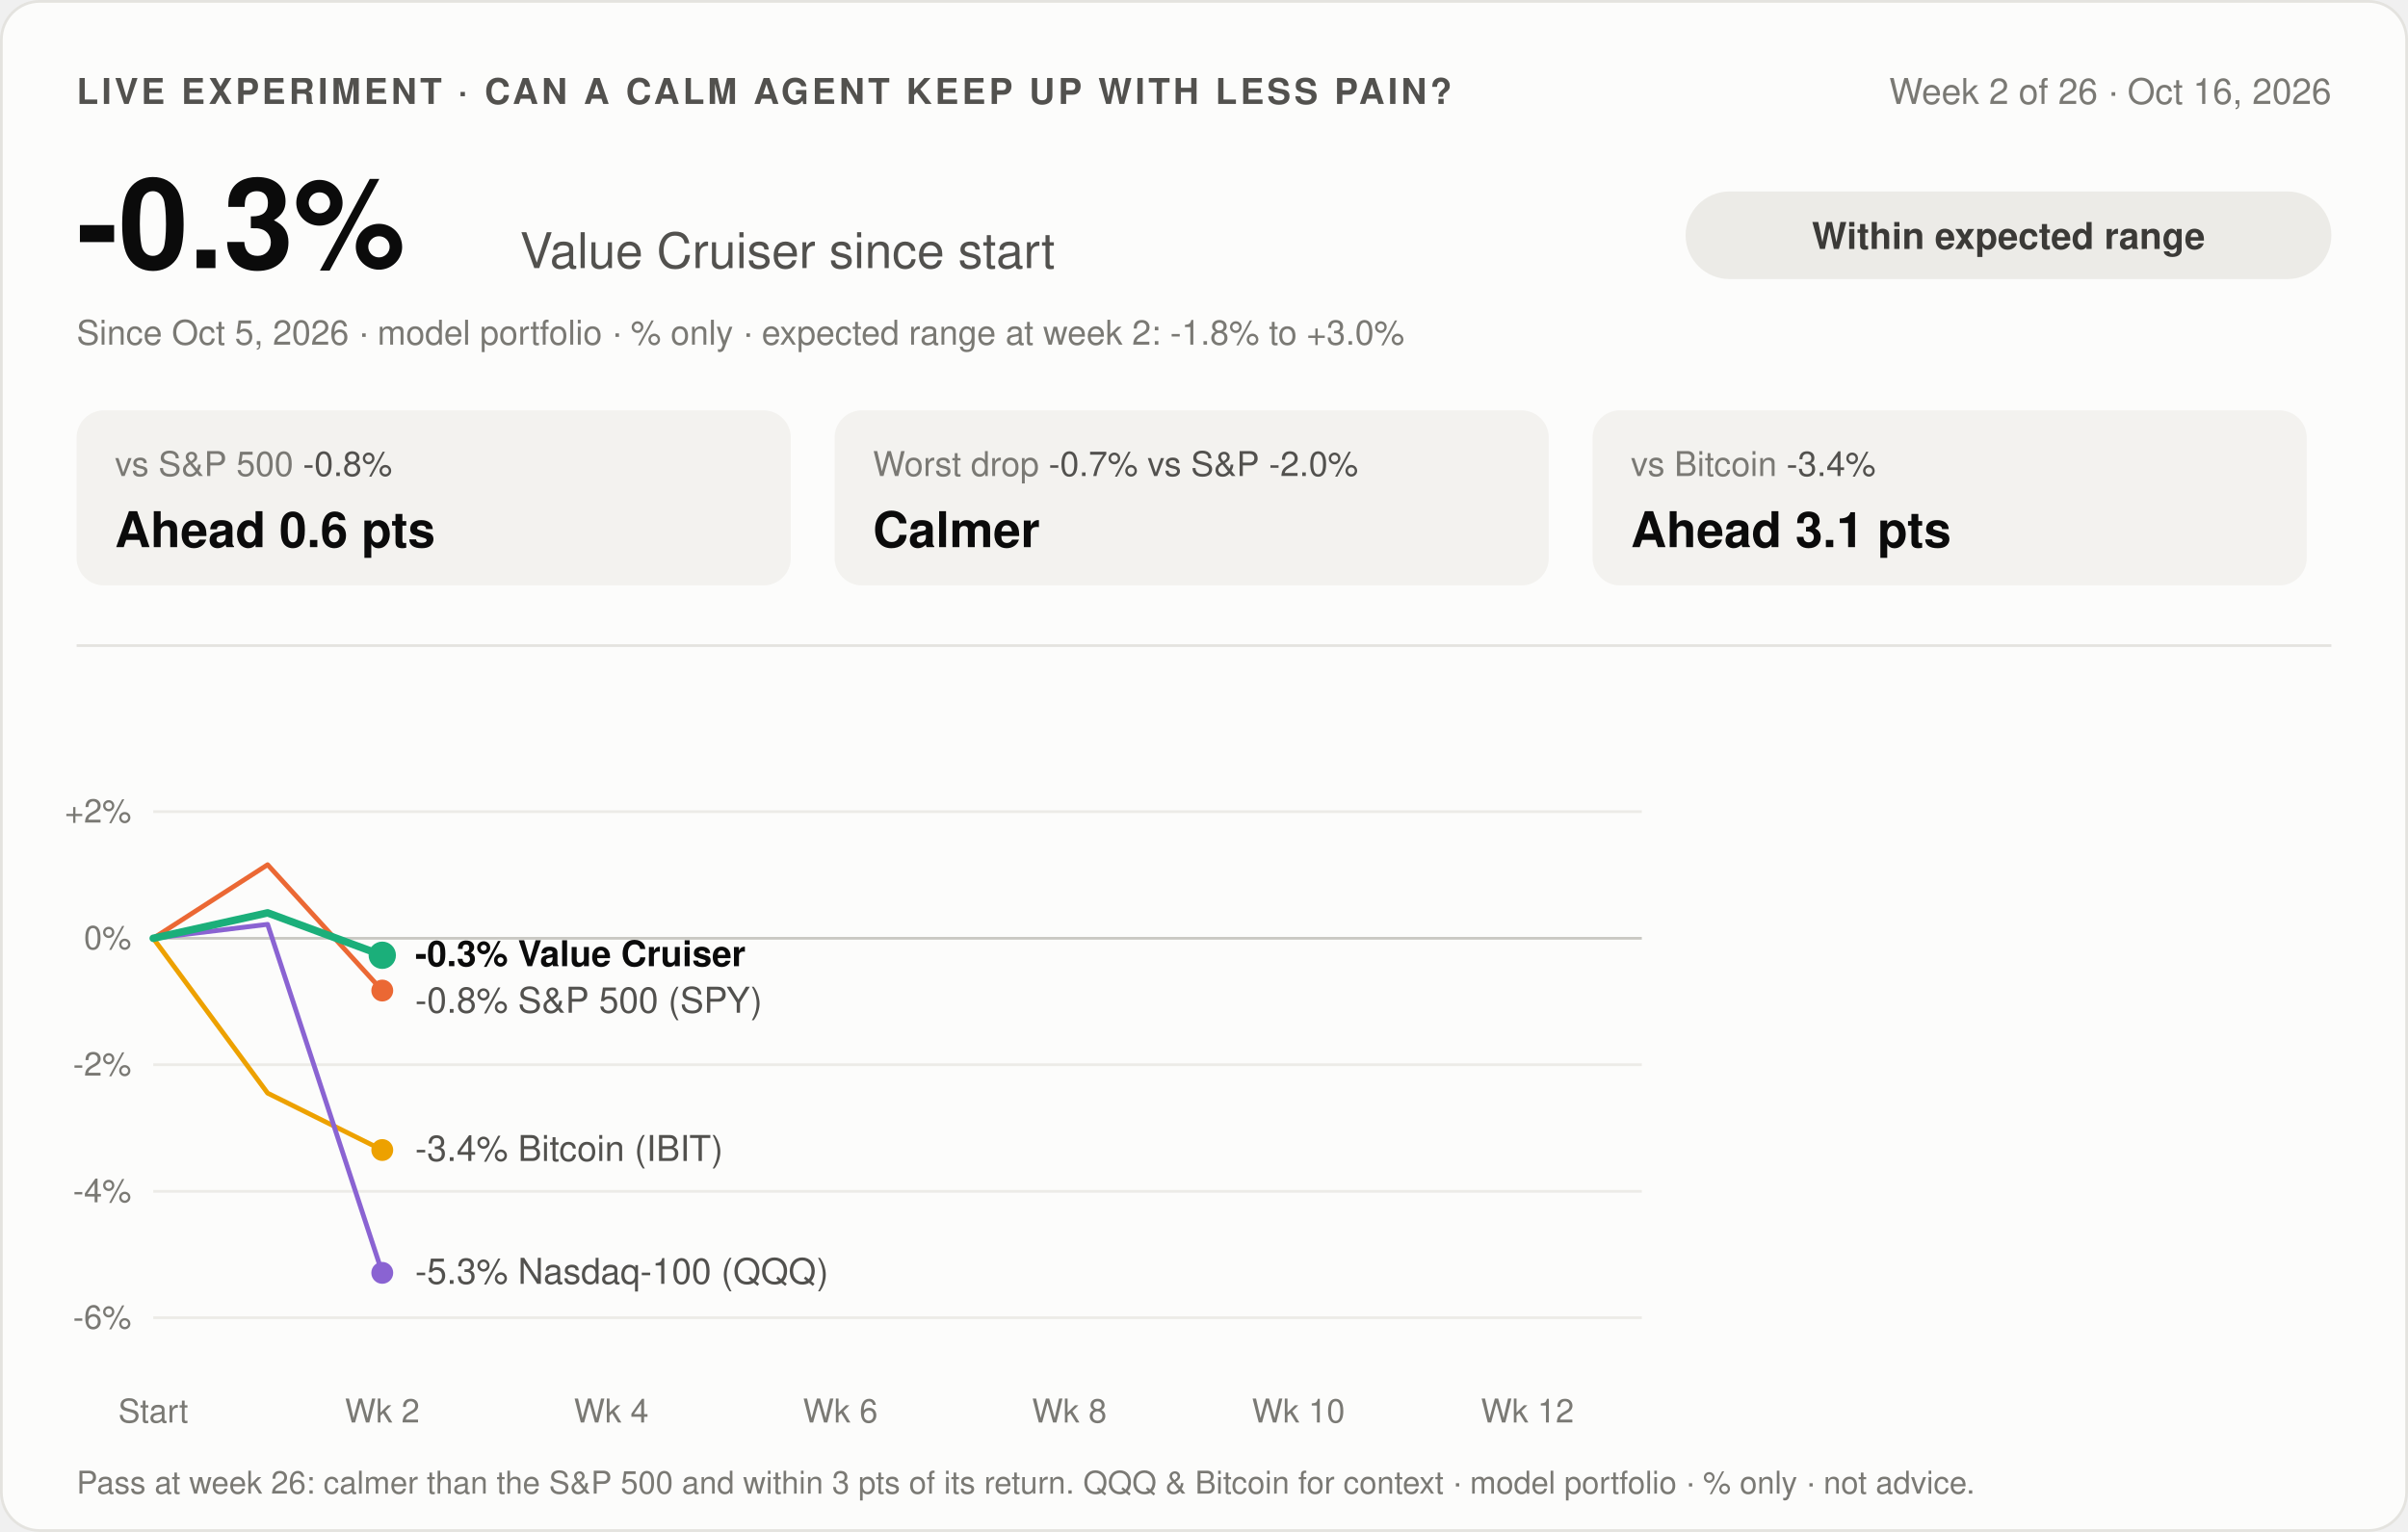
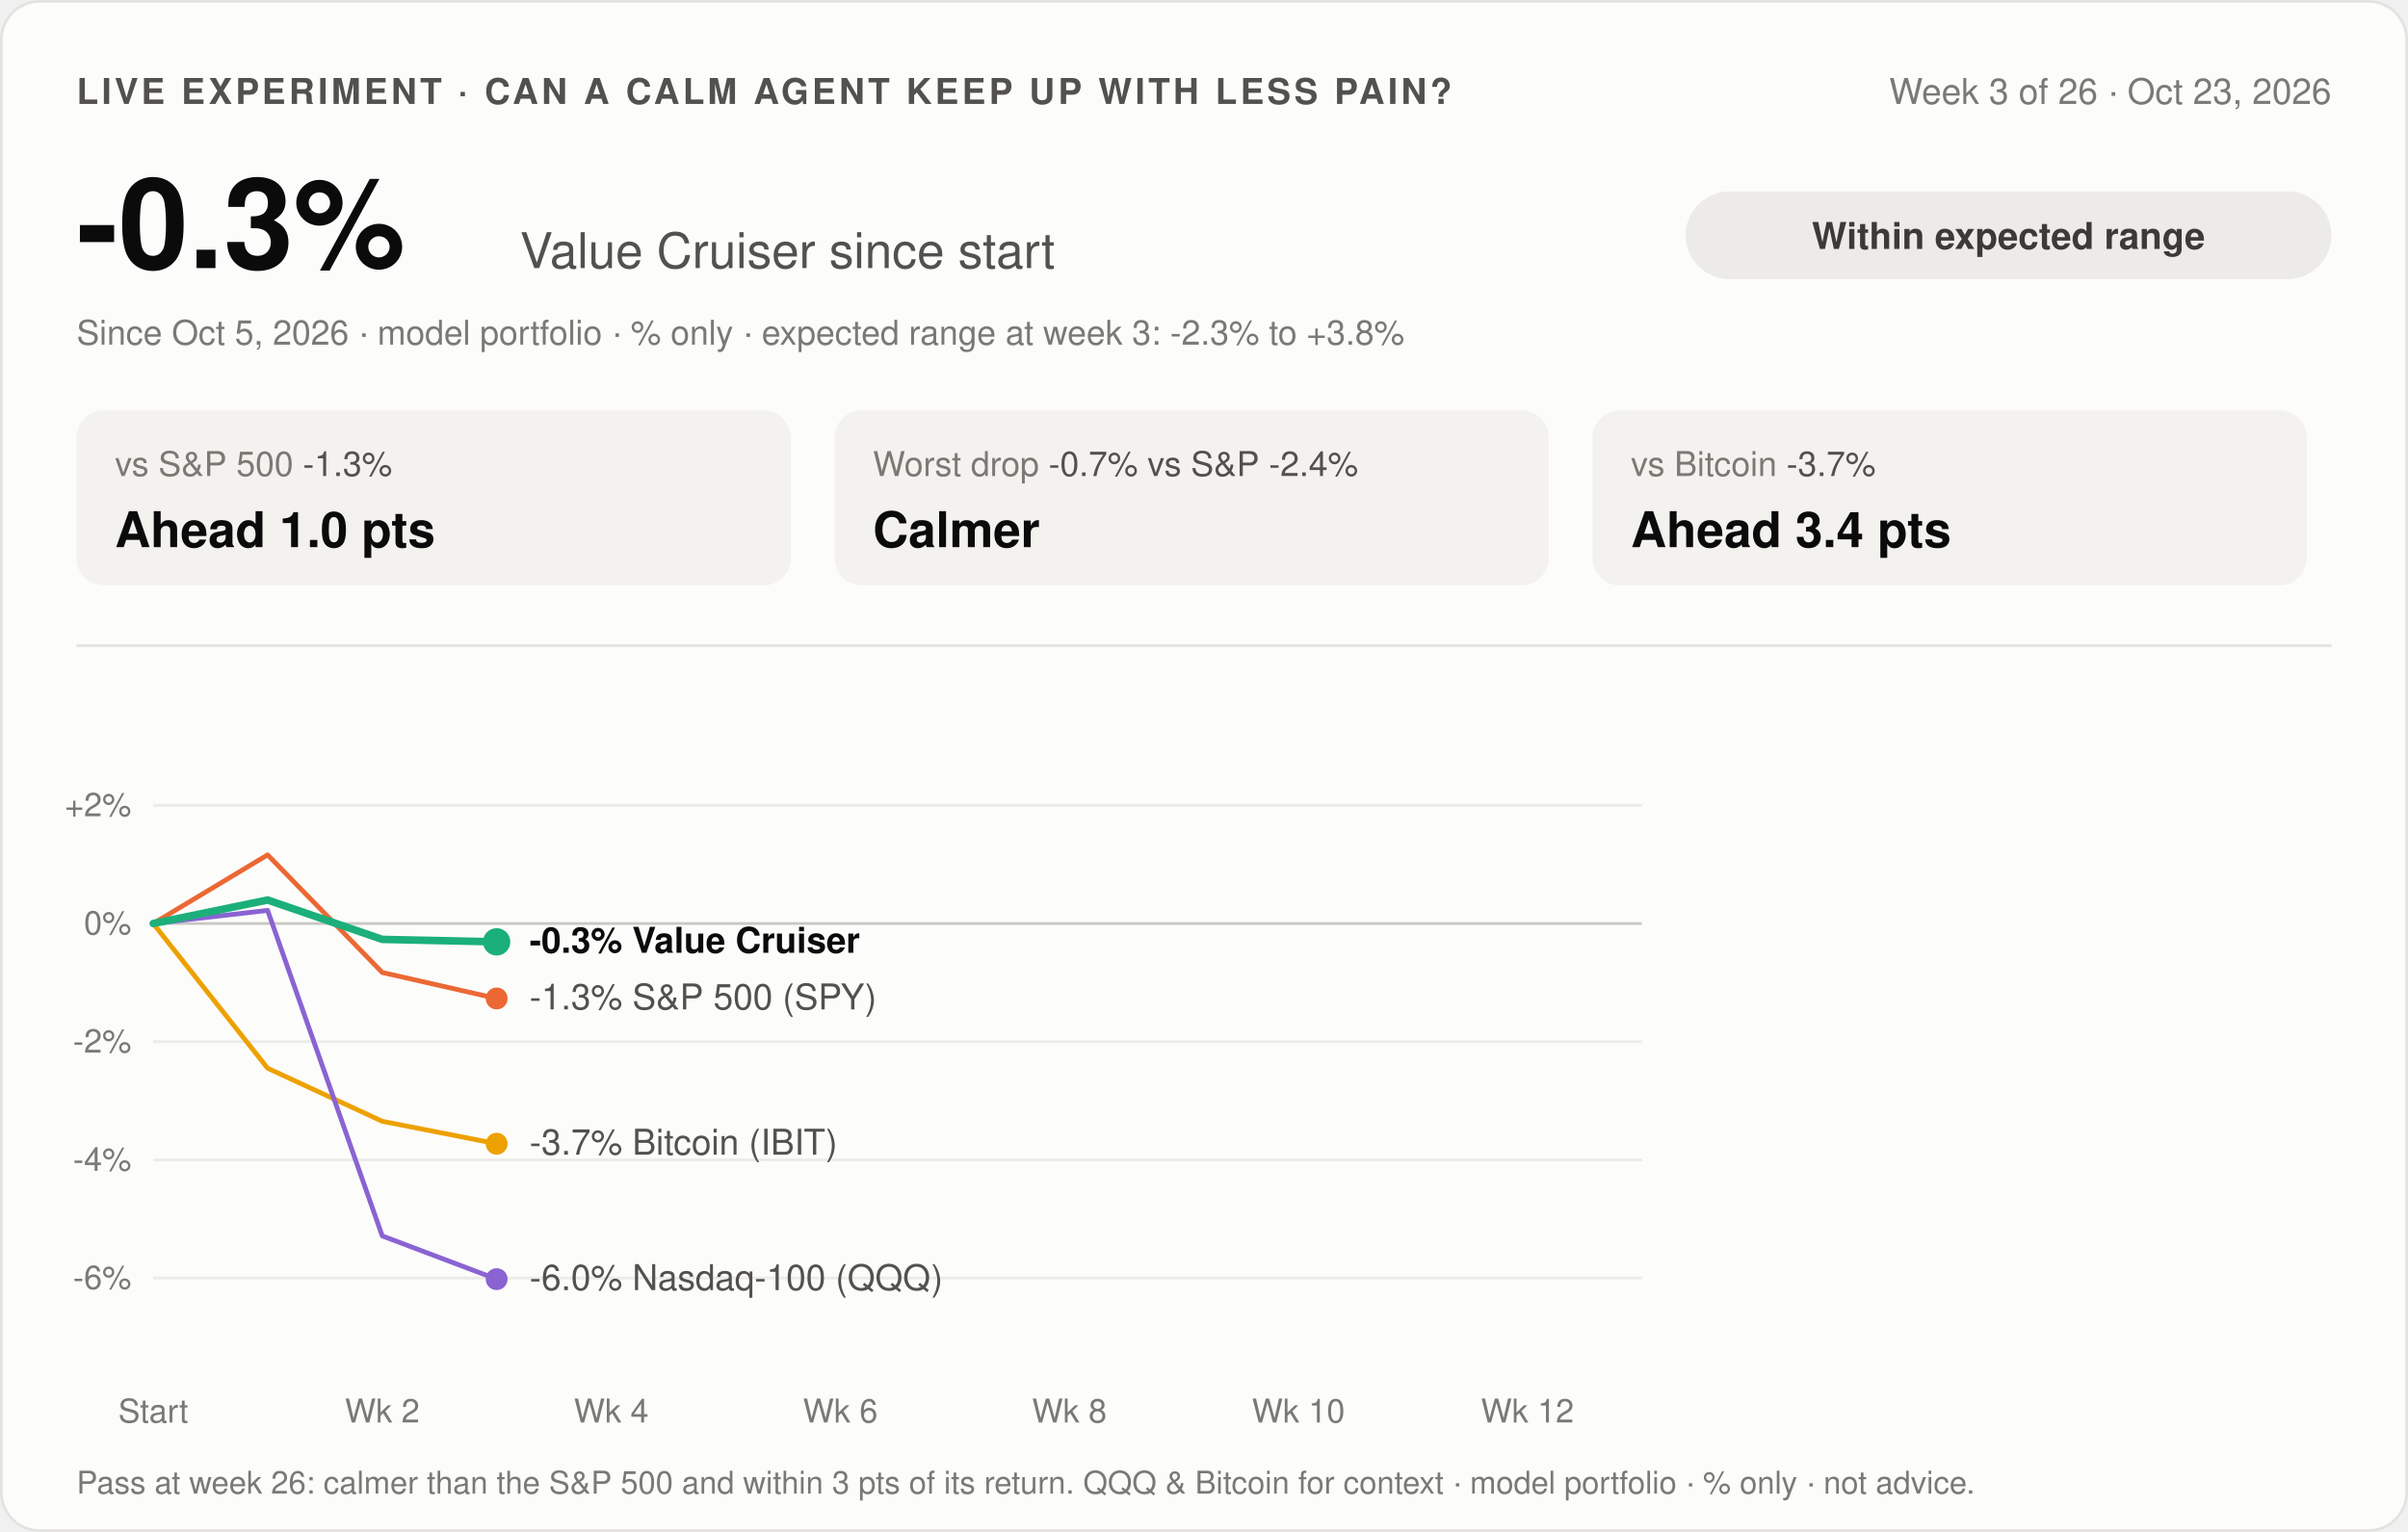
<svg xmlns="http://www.w3.org/2000/svg" viewBox="0 0 880 560" width="880" height="560" font-family="-apple-system,BlinkMacSystemFont,'Segoe UI',Helvetica,Arial,sans-serif">
  <style>
.bg{fill:#fcfcfb;stroke:#e4e3df} .t1{fill:#0b0b0b} .t2{fill:#52514e} .t3{fill:#7a7974} .chip{fill:#f3f2ef}
.grid{stroke:#ecebe7} .zero{stroke:#c9c8c3} .ax{fill:#7a7974;font-size:12px} .div{stroke:#e4e3df}
.s1{stroke:#1baf7a} .s2{stroke:#eb6834} .s3{stroke:#8a63d2} .s4{stroke:#eda100}
.s1f{fill:#1baf7a} .s2f{fill:#eb6834} .s3f{fill:#8a63d2} .s4f{fill:#eda100}
.pill{fill:#ecebe7} .pillt{fill:#3b3a37}
@media (prefers-color-scheme: dark){
.bg{fill:#1a1a19;stroke:#2e2e2c} .t1{fill:#fff} .t2{fill:#c3c2b7} .t3{fill:#9a998f} .chip{fill:#242423}
.grid{stroke:#2a2a28} .zero{stroke:#4a4a46} .ax{fill:#9a998f} .div{stroke:#2e2e2c}
.s1{stroke:#199e70} .s2{stroke:#d95926} .s3{stroke:#9b7ae0} .s4{stroke:#c98500}
.s1f{fill:#199e70} .s2f{fill:#d95926} .s3f{fill:#9b7ae0} .s4f{fill:#c98500}
.pill{fill:#2c2c2a} .pillt{fill:#e6e5df} }
</style>
  <rect x=".5" y=".5" width="879" height="559" rx="14" class="bg" />
  <text x="28" y="38" class="t2" font-size="13" font-weight="600" letter-spacing="1.2">LIVE EXPERIMENT · CAN A CALM AGENT KEEP UP WITH LESS PAIN?</text>
-   <text x="852" y="38" class="t3" font-size="13" text-anchor="end">Week 2 of 26 · Oct 16, 2026</text>
+   <text x="852" y="38" class="t3" font-size="13" text-anchor="end">Week 3 of 26 · Oct 23, 2026</text>
  <text x="28" y="98" class="t1" font-size="46" font-weight="700">-0.3%</text>
  <text x="190" y="98" class="t2" font-size="18">Value Cruiser since start</text>
  <rect x="616" y="70" width="236" height="32" rx="16" class="pill" />
  <text x="734" y="91" class="pillt" font-size="13.5" font-weight="600" text-anchor="middle">Within expected range</text>
-   <text x="28" y="126" class="t3" font-size="12.5">Since Oct 5, 2026 · model portfolio · % only · expected range at week 2: -1.8% to +3.0%</text>
+   <text x="28" y="126" class="t3" font-size="12.5">Since Oct 5, 2026 · model portfolio · % only · expected range at week 3: -2.3% to +3.8%</text>
  <rect x="28" y="150" width="261" height="64" rx="10" class="chip" />
-   <text x="42" y="174" class="t3" font-size="12.5">vs S&amp;P 500 <tspan class="t2">-0.8%</tspan>
+   <text x="42" y="174" class="t3" font-size="12.5">vs S&amp;P 500 <tspan class="t2">-1.3%</tspan>
  </text>
-   <text x="42" y="200" class="t1" font-size="18" font-weight="700">Ahead 0.6 pts</text>
+   <text x="42" y="200" class="t1" font-size="18" font-weight="700">Ahead 1.0 pts</text>
  <rect x="305" y="150" width="261" height="64" rx="10" class="chip" />
-   <text x="319" y="174" class="t3" font-size="12.5">Worst drop <tspan class="t2">-0.7% vs S&amp;P -2.0%</tspan>
+   <text x="319" y="174" class="t3" font-size="12.5">Worst drop <tspan class="t2">-0.7% vs S&amp;P -2.4%</tspan>
  </text>
  <text x="319" y="200" class="t1" font-size="18" font-weight="700">Calmer</text>
  <rect x="582" y="150" width="261" height="64" rx="10" class="chip" />
-   <text x="596" y="174" class="t3" font-size="12.5">vs Bitcoin <tspan class="t2">-3.4%</tspan>
+   <text x="596" y="174" class="t3" font-size="12.5">vs Bitcoin <tspan class="t2">-3.7%</tspan>
  </text>
-   <text x="596" y="200" class="t1" font-size="18" font-weight="700">Ahead 3.1 pts</text>
+   <text x="596" y="200" class="t1" font-size="18" font-weight="700">Ahead 3.4 pts</text>
  <line x1="28" x2="852" y1="236" y2="236" class="div" />
-   <line x1="56" x2="600" y1="481.7" y2="481.7" class="grid" />
-   <text x="48" y="485.7" class="ax" text-anchor="end">-6%</text>
-   <line x1="56" x2="600" y1="435.5" y2="435.5" class="grid" />
-   <text x="48" y="439.5" class="ax" text-anchor="end">-4%</text>
-   <line x1="56" x2="600" y1="389.2" y2="389.2" class="grid" />
-   <text x="48" y="393.2" class="ax" text-anchor="end">-2%</text>
-   <line x1="56" x2="600" y1="343.0" y2="343.0" class="zero" />
-   <text x="48" y="347.0" class="ax" text-anchor="end">0%</text>
-   <line x1="56" x2="600" y1="296.7" y2="296.7" class="grid" />
-   <text x="48" y="300.7" class="ax" text-anchor="end">+2%</text>
+   <line x1="56" x2="600" y1="467.2" y2="467.2" class="grid" />
+   <text x="48" y="471.2" class="ax" text-anchor="end">-6%</text>
+   <line x1="56" x2="600" y1="424.0" y2="424.0" class="grid" />
+   <text x="48" y="428.0" class="ax" text-anchor="end">-4%</text>
+   <line x1="56" x2="600" y1="380.8" y2="380.8" class="grid" />
+   <text x="48" y="384.8" class="ax" text-anchor="end">-2%</text>
+   <line x1="56" x2="600" y1="337.6" y2="337.6" class="zero" />
+   <text x="48" y="341.6" class="ax" text-anchor="end">0%</text>
+   <line x1="56" x2="600" y1="294.4" y2="294.4" class="grid" />
+   <text x="48" y="298.4" class="ax" text-anchor="end">+2%</text>
  <text x="56.0" y="520" class="ax" text-anchor="middle">Start</text>
  <text x="139.7" y="520" class="ax" text-anchor="middle">Wk 2</text>
  <text x="223.4" y="520" class="ax" text-anchor="middle">Wk 4</text>
  <text x="307.1" y="520" class="ax" text-anchor="middle">Wk 6</text>
  <text x="390.8" y="520" class="ax" text-anchor="middle">Wk 8</text>
  <text x="474.5" y="520" class="ax" text-anchor="middle">Wk 10</text>
  <text x="558.2" y="520" class="ax" text-anchor="middle">Wk 12</text>
-   <path d="M56.0,343.0 L97.8,399.6 L139.7,420.4" fill="none" stroke-width="1.75" class="s4" stroke-linejoin="round" stroke-linecap="round" />
-   <circle cx="139.7" cy="420.4" r="4" class="s4f" />
-   <path d="M56.0,343.0 L97.8,337.9 L139.7,465.3" fill="none" stroke-width="1.75" class="s3" stroke-linejoin="round" stroke-linecap="round" />
-   <circle cx="139.7" cy="465.3" r="4" class="s3f" />
-   <path d="M56.0,343.0 L97.8,316.1 L139.7,362.1" fill="none" stroke-width="1.75" class="s2" stroke-linejoin="round" stroke-linecap="round" />
-   <circle cx="139.7" cy="362.1" r="4" class="s2f" />
-   <path d="M56.0,343.0 L97.8,333.7 L139.7,349.2" fill="none" stroke-width="2.75" class="s1" stroke-linejoin="round" stroke-linecap="round" />
-   <circle cx="139.7" cy="349.2" r="5" class="s1f" />
-   <text x="151.7" y="353.2" class="t1" font-size="13" font-weight="700">-0.3%  Value Cruiser</text>
-   <text x="151.7" y="370.2" class="t2" font-size="13">-0.8%  S&amp;P 500 (SPY)</text>
-   <text x="151.7" y="424.4" class="t2" font-size="13">-3.4%  Bitcoin (IBIT)</text>
-   <text x="151.7" y="469.3" class="t2" font-size="13">-5.3%  Nasdaq-100 (QQQ)</text>
+   <path d="M56.0,337.6 L97.8,390.5 L139.7,409.9 L181.5,418.1" fill="none" stroke-width="1.75" class="s4" stroke-linejoin="round" stroke-linecap="round" />
+   <circle cx="181.5" cy="418.1" r="4" class="s4f" />
+   <path d="M56.0,337.6 L97.8,332.8 L139.7,451.8 L181.5,467.6" fill="none" stroke-width="1.75" class="s3" stroke-linejoin="round" stroke-linecap="round" />
+   <circle cx="181.5" cy="467.6" r="4" class="s3f" />
+   <path d="M56.0,337.6 L97.8,312.5 L139.7,355.5 L181.5,365.0" fill="none" stroke-width="1.75" class="s2" stroke-linejoin="round" stroke-linecap="round" />
+   <circle cx="181.5" cy="365.0" r="4" class="s2f" />
+   <path d="M56.0,337.6 L97.8,329.0 L139.7,343.4 L181.5,344.3" fill="none" stroke-width="2.75" class="s1" stroke-linejoin="round" stroke-linecap="round" />
+   <circle cx="181.5" cy="344.3" r="5" class="s1f" />
+   <text x="193.5" y="348.3" class="t1" font-size="13" font-weight="700">-0.3%  Value Cruiser</text>
+   <text x="193.5" y="369.0" class="t2" font-size="13">-1.3%  S&amp;P 500 (SPY)</text>
+   <text x="193.5" y="422.1" class="t2" font-size="13">-3.7%  Bitcoin (IBIT)</text>
+   <text x="193.5" y="471.6" class="t2" font-size="13">-6.0%  Nasdaq-100 (QQQ)</text>
  <text x="28" y="546" class="t3" font-size="11.5">Pass at week 26: calmer than the S&amp;P 500 and within 3 pts of its return. QQQ &amp; Bitcoin for context · model portfolio · % only · not advice.</text>
</svg>
